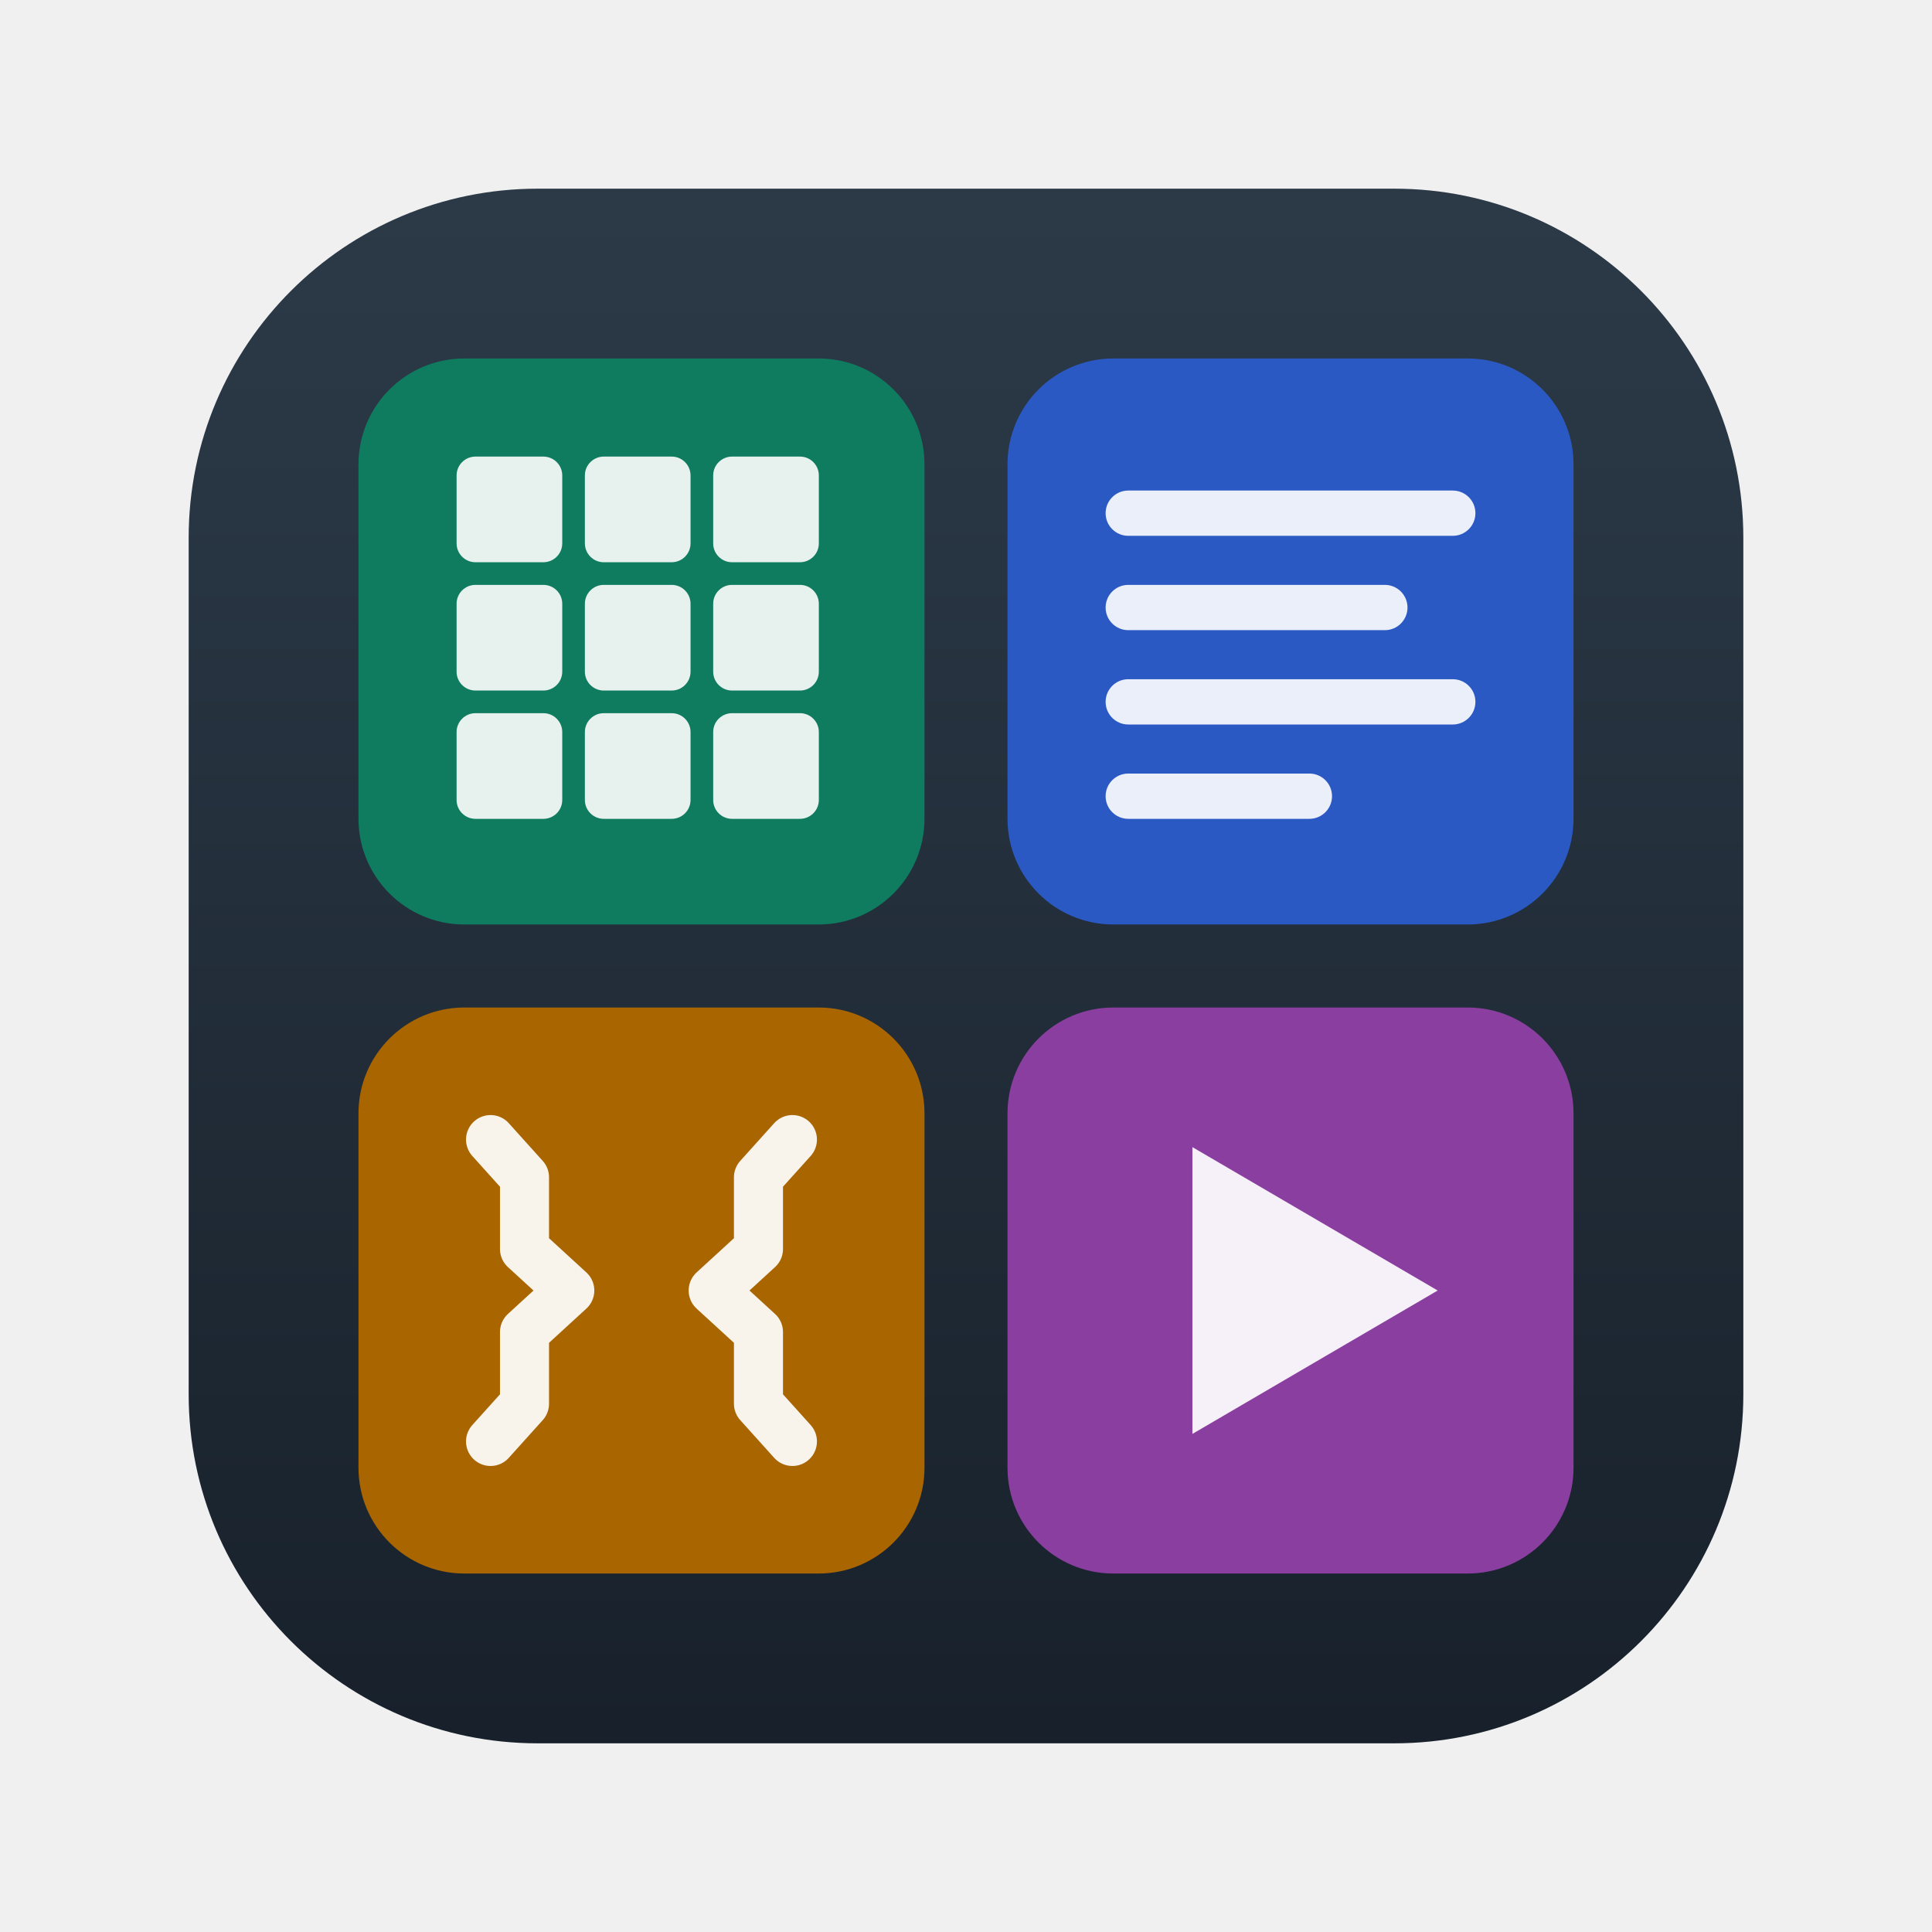
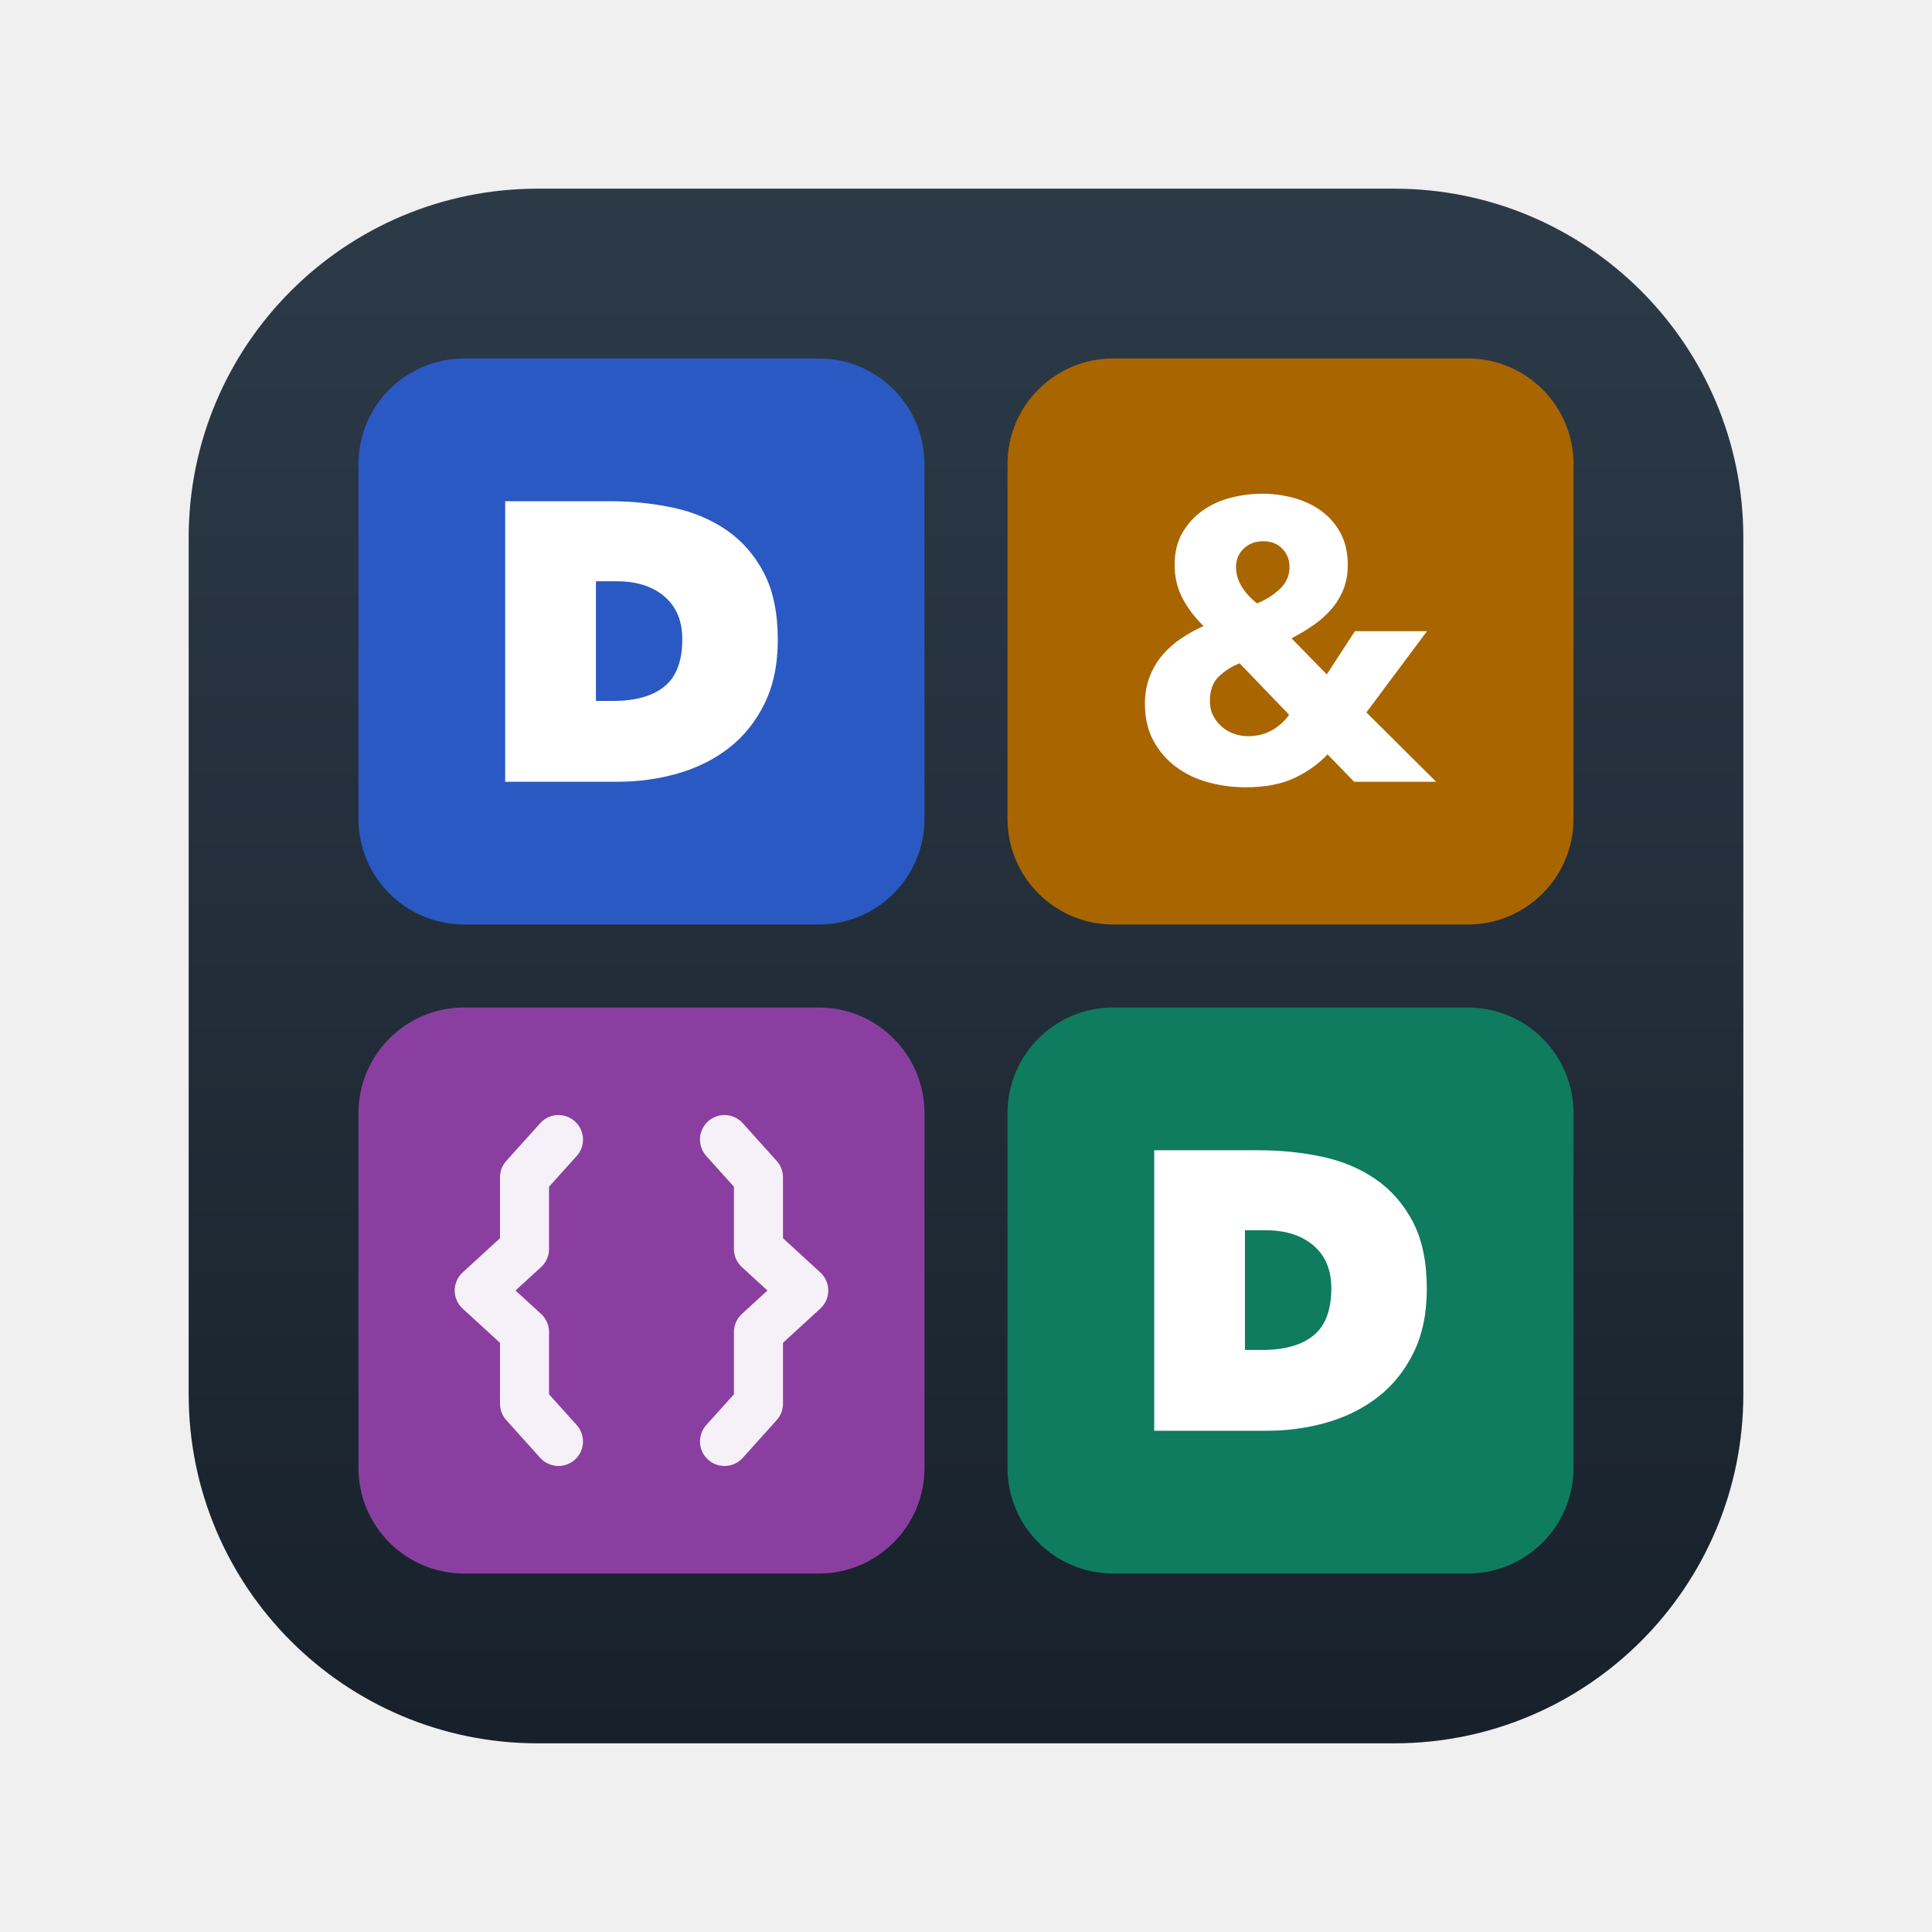
<svg xmlns="http://www.w3.org/2000/svg" viewBox="0 0 1024 1024" width="1024" height="1024">
  <g transform="translate(100 100) scale(1.0) translate(-100 -100)">
    <defs>
      <linearGradient id="app" x1="0" y1="0" x2="0" y2="1">
        <stop offset="0" stop-color="#2C3A48" />
        <stop offset="1" stop-color="#18212B" />
      </linearGradient>
    </defs>
    <rect x="100" y="100" width="824" height="824" rx="185" fill="url(#app)" />
-     <rect x="190.0" y="190.0" width="300.0" height="300.0" rx="56.1" fill="#0f7b5f" />
-     <rect x="242.0" y="242.0" width="56.0" height="56.0" rx="10.0" fill="#fff" opacity=".9" />
-     <rect x="242.0" y="310.0" width="56.0" height="56.0" rx="10.0" fill="#fff" opacity=".9" />
-     <rect x="242.0" y="378.0" width="56.0" height="56.0" rx="10.0" fill="#fff" opacity=".9" />
-     <rect x="310.0" y="242.0" width="56.0" height="56.0" rx="10.0" fill="#fff" opacity=".9" />
-     <rect x="310.0" y="310.0" width="56.0" height="56.0" rx="10.0" fill="#fff" opacity=".9" />
-     <rect x="310.0" y="378.0" width="56.0" height="56.0" rx="10.0" fill="#fff" opacity=".9" />
-     <rect x="378.0" y="242.0" width="56.0" height="56.0" rx="10.0" fill="#fff" opacity=".9" />
-     <rect x="378.0" y="310.0" width="56.0" height="56.0" rx="10.0" fill="#fff" opacity=".9" />
-     <rect x="378.0" y="378.0" width="56.0" height="56.0" rx="10.0" fill="#fff" opacity=".9" />
-     <rect x="534.0" y="190.0" width="300.0" height="300.0" rx="56.1" fill="#2b59c3" />
-     <rect x="586.0" y="260.0" width="196.0" height="24.0" rx="12.0" fill="#fff" opacity=".9" />
-     <rect x="586.0" y="310.0" width="160.0" height="24.0" rx="12.0" fill="#fff" opacity=".9" />
-     <rect x="586.0" y="360.0" width="196.0" height="24.0" rx="12.0" fill="#fff" opacity=".9" />
-     <rect x="586.0" y="410.0" width="120.0" height="24.0" rx="12.0" fill="#fff" opacity=".9" />
-     <rect x="190.0" y="534.0" width="300.0" height="300.0" rx="56.1" fill="#a96500" />
-     <polyline points="260.0,604.0 278.0,624.0 278.0,662.0 302.0,684.0 278.0,706.0 278.0,744.0 260.0,764.0" fill="none" stroke="#fff" stroke-opacity=".92" stroke-width="26.0" stroke-linecap="round" stroke-linejoin="round" />
-     <polyline points="420.0,604.0 402.0,624.0 402.0,662.0 378.0,684.0 402.0,706.0 402.0,744.0 420.0,764.0" fill="none" stroke="#fff" stroke-opacity=".92" stroke-width="26.0" stroke-linecap="round" stroke-linejoin="round" />
-     <rect x="534.0" y="534.0" width="300.0" height="300.0" rx="56.1" fill="#8a3fa0" />
-     <path d="M632.0 608.0 L762.0 684.0 L632.0 760.0 Z" fill="#fff" opacity=".92" />
+     <rect x="190" y="190" width="300" height="300" rx="56" fill="#2b59c3" />
+     <path d="M267.76 414.34V265.66H323.2Q340.84 265.66 356.905 269.125Q372.97 272.59 385.255 281.095Q397.54 289.6 404.89 303.67Q412.24 317.74 412.24 339.16Q412.24 358.69 405.205 372.97Q398.17 387.25 386.41 396.385Q374.65 405.52 359.32 409.93Q343.99 414.34 327.4 414.34ZM315.85 308.08V371.5H325.09Q342.73 371.5 352.18 363.835Q361.63 356.17 361.63 338.74Q361.63 324.25 352.18 316.165Q342.73 308.08 326.98 308.08Z" fill="#fff" />
+     <rect x="534" y="190" width="300" height="300" rx="56" fill="#a96500" />
+     <path d="M717.705 414.34 703.635 399.85Q696.495 407.41 686.1 412.345Q675.705 417.28 660.165 417.28Q650.085 417.28 640.425 414.655Q630.765 412.03 623.31 406.465Q615.855 400.9 611.34 392.605Q606.825 384.31 606.825 372.97Q606.825 365.2 609.345 358.69Q611.865 352.18 616.17 347.14Q620.475 342.1 626.145 338.32Q631.815 334.54 637.905 331.81Q630.975 325.09 626.775 317.11Q622.575 309.13 622.575 299.47Q622.575 289.39 626.775 282.25Q630.975 275.11 637.59 270.49Q644.205 265.87 652.5 263.77Q660.795 261.67 668.985 261.67Q677.385 261.67 685.575 263.875Q693.765 266.08 700.17 270.7Q706.575 275.32 710.46 282.46Q714.345 289.6 714.345 299.47Q714.345 306.61 712.035 312.385Q709.725 318.16 705.63 322.885Q701.535 327.61 696.075 331.39Q690.615 335.17 684.525 338.32L703.215 357.43L718.125 334.54H756.345L724.215 377.59L761.175 414.34ZM683.475 300.52Q683.475 294.85 679.695 290.86Q675.915 286.87 669.405 286.87Q663.315 286.87 659.22 290.755Q655.125 294.64 655.125 300.52Q655.125 305.77 657.96 310.6Q660.795 315.43 666.255 319.84Q673.395 316.9 678.435 312.07Q683.475 307.24 683.475 300.52ZM657.015 351.55Q650.715 354.07 645.99 358.585Q641.265 363.1 641.265 371.5Q641.265 375.91 643.05 379.375Q644.835 382.84 647.67 385.255Q650.505 387.67 654.075 388.93Q657.645 390.19 661.425 390.19Q668.355 390.19 673.815 387.25Q679.275 384.31 683.265 378.85Z" fill="#fff" />
+     <rect x="190" y="534" width="300" height="300" rx="56" fill="#8a3fa0" />
+     <polyline points="296.0,604.0 278.0,624.0 278.0,662.0 254.0,684.0 278.0,706.0 278.0,744.0 296.0,764.0" fill="none" stroke="#fff" stroke-opacity=".92" stroke-width="26.0" stroke-linecap="round" stroke-linejoin="round" />
+     <polyline points="384.0,604.0 402.0,624.0 402.0,662.0 426.0,684.0 402.0,706.0 402.0,744.0 384.0,764.0" fill="none" stroke="#fff" stroke-opacity=".92" stroke-width="26.0" stroke-linecap="round" stroke-linejoin="round" />
+     <rect x="534" y="534" width="300" height="300" rx="56" fill="#0f7b5f" />
+     <path d="M611.76 758.34V609.66H667.2Q684.84 609.66 700.905 613.125Q716.97 616.59 729.255 625.095Q741.54 633.6 748.89 647.67Q756.24 661.74 756.24 683.16Q756.24 702.69 749.205 716.97Q742.17 731.25 730.41 740.385Q718.65 749.52 703.32 753.93Q687.99 758.34 671.4 758.34ZM659.85 652.08V715.5H669.09Q686.73 715.5 696.18 707.835Q705.63 700.17 705.63 682.74Q705.63 668.25 696.18 660.165Q686.73 652.08 670.98 652.08Z" fill="#fff" />
  </g>
</svg>
